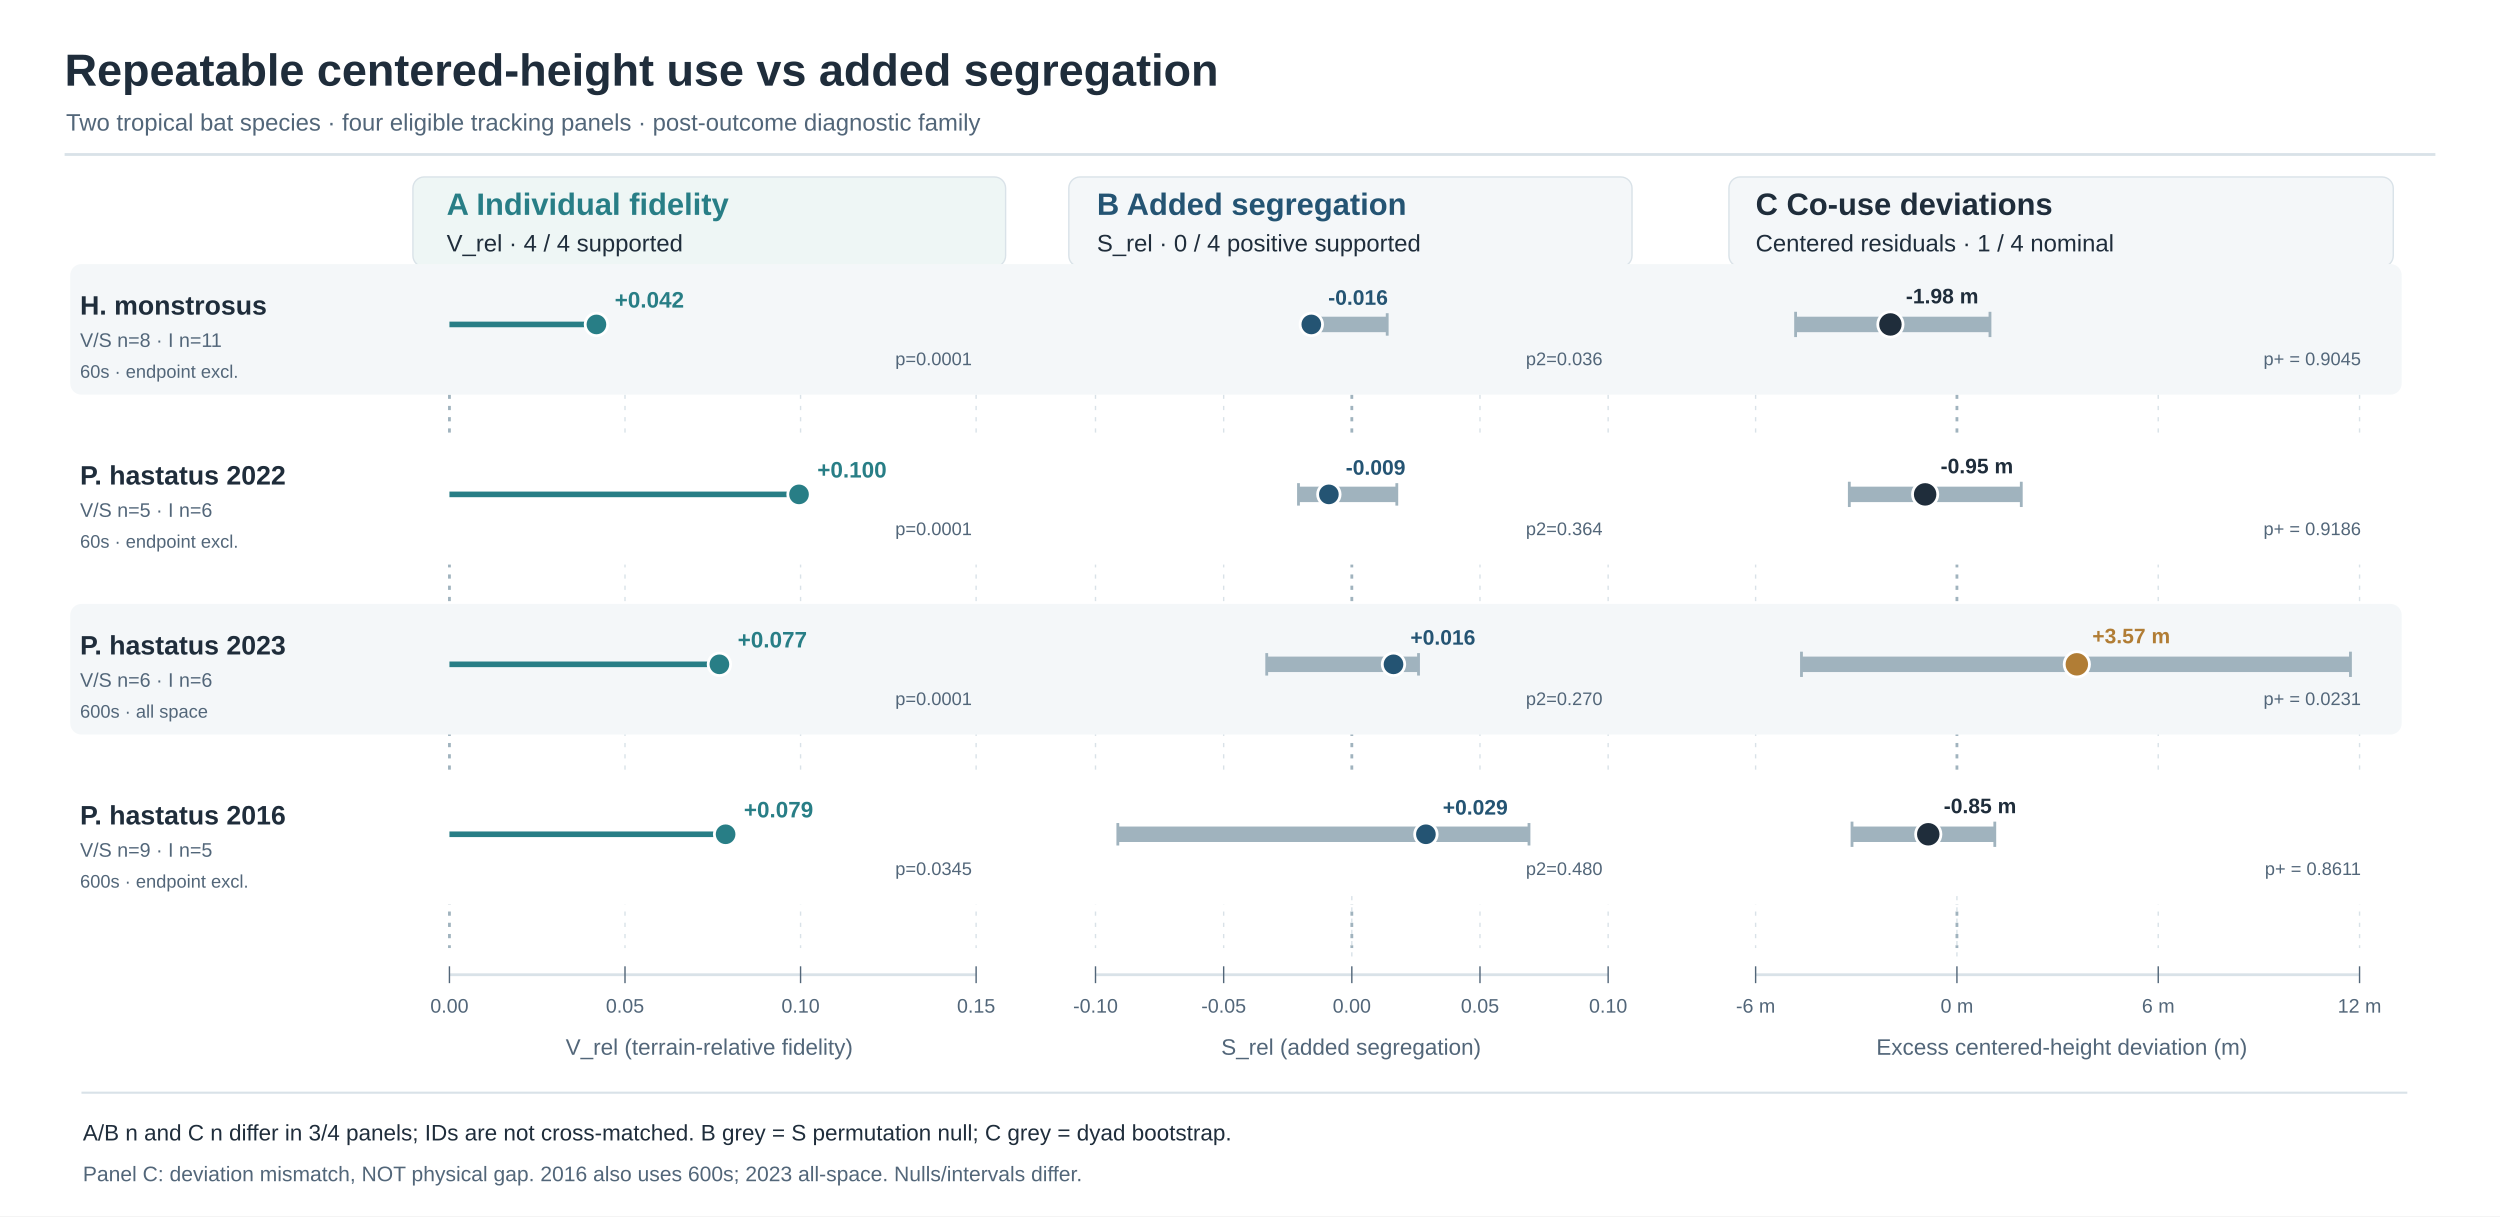
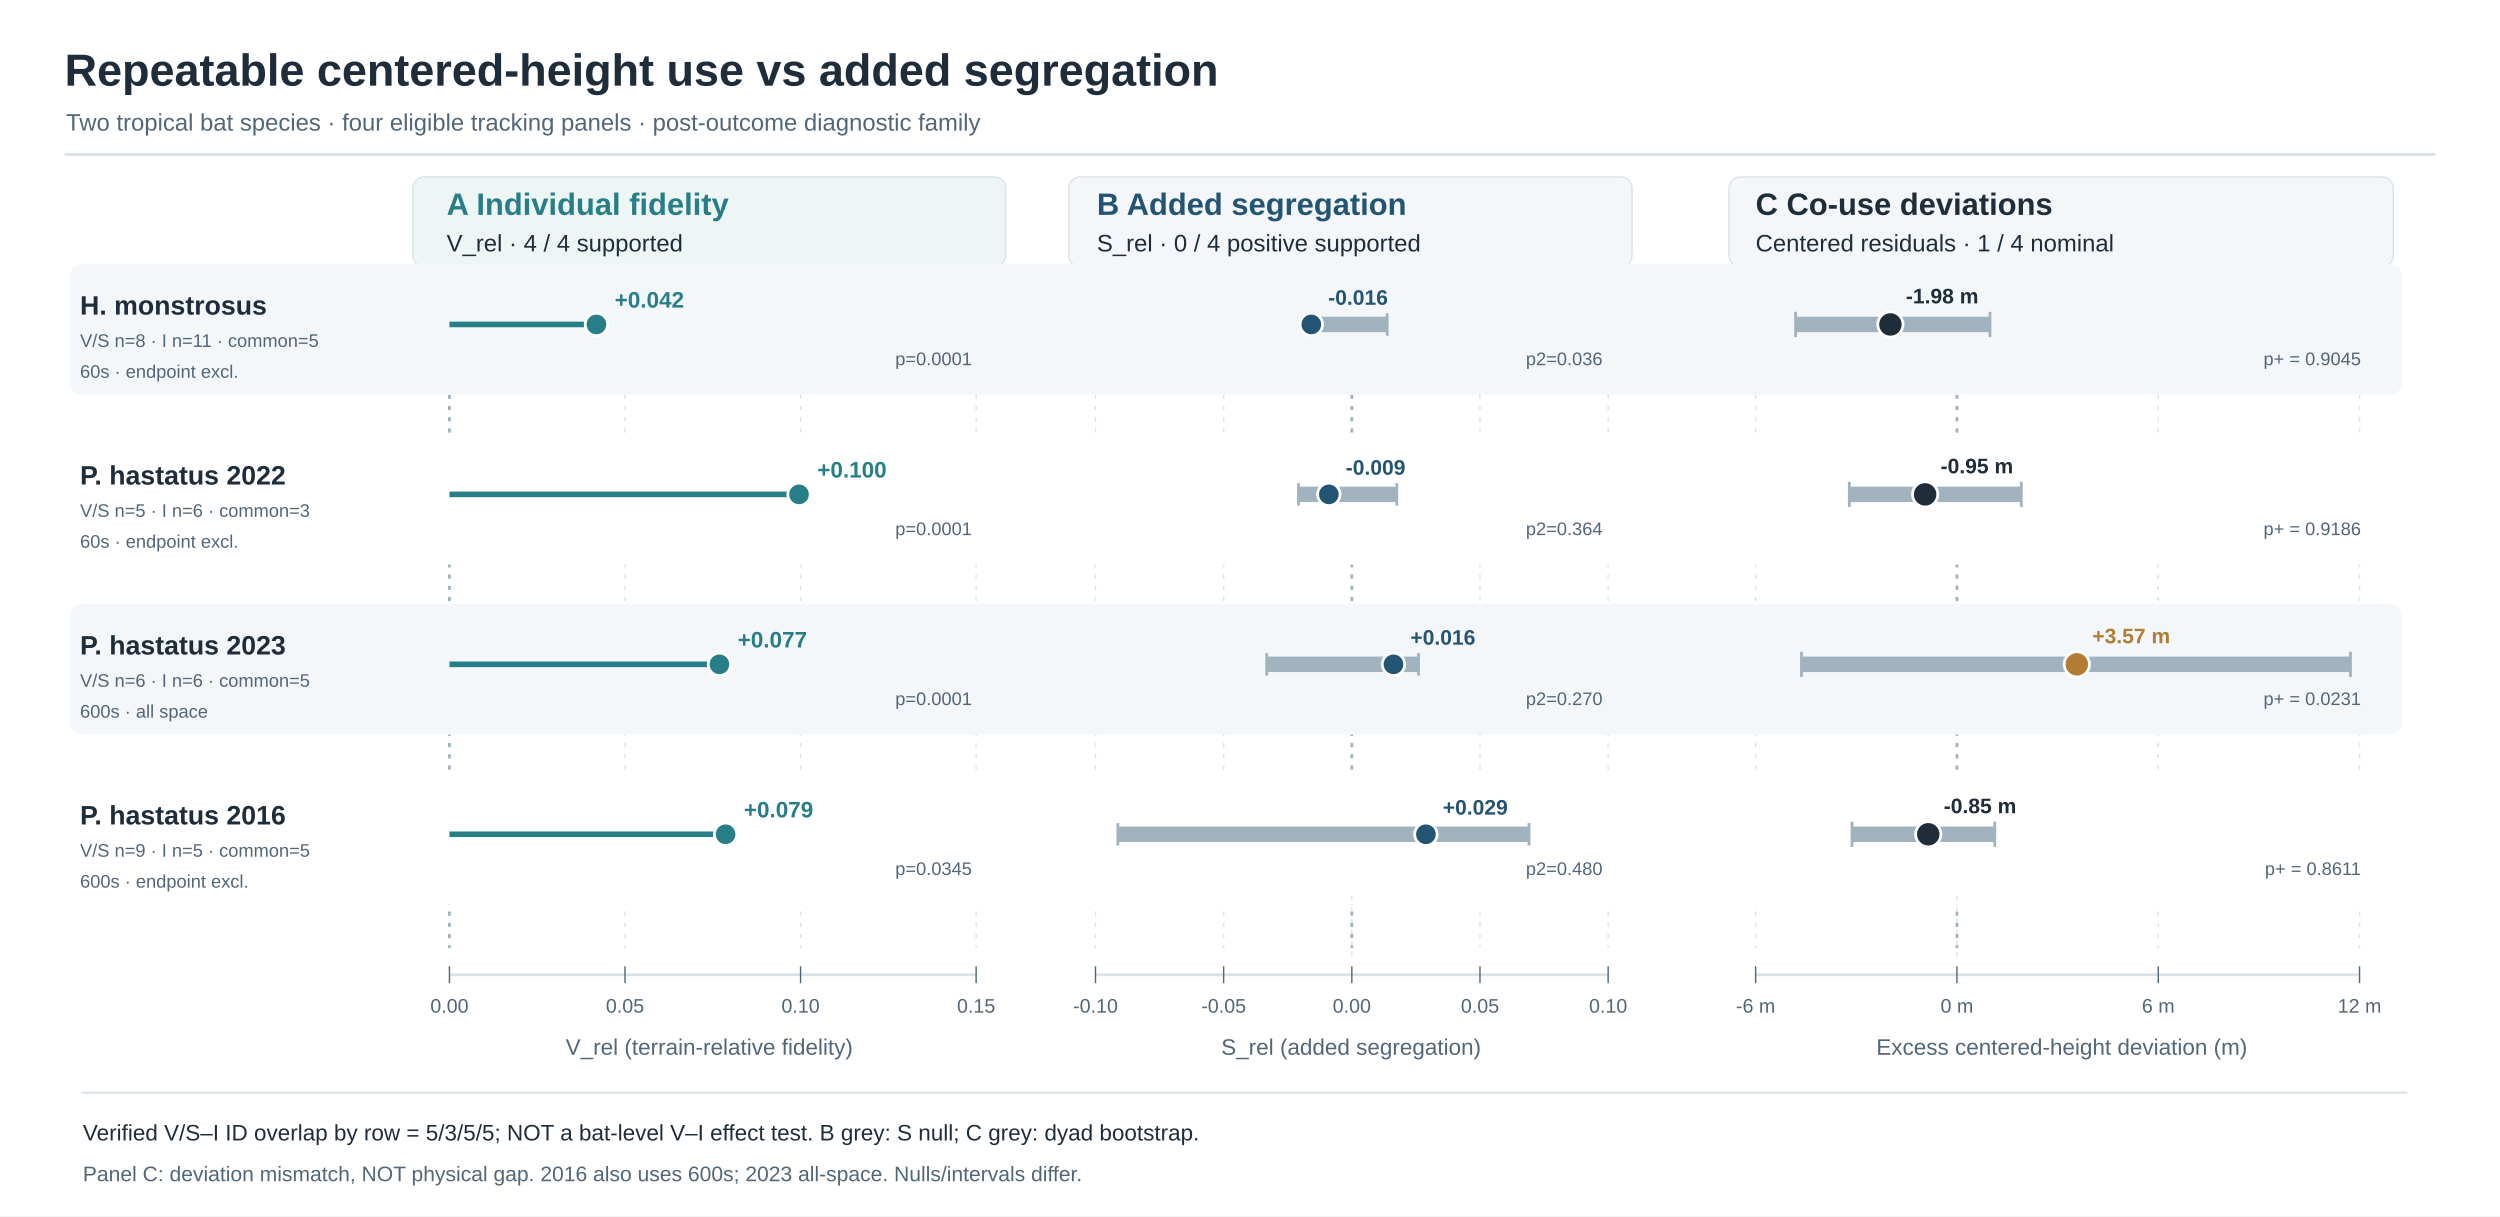
<svg xmlns="http://www.w3.org/2000/svg" width="1780" height="866" viewBox="0 0 1780 866" role="img" aria-label="Repeatable centered-height use vs added segregation">
  <rect width="1780" height="866" fill="#FFFFFF" />
  <text x="46" y="61" font-family="Arial,Helvetica,sans-serif" font-size="32" font-weight="700" fill="#1F2D3B" text-anchor="start">Repeatable centered-height use vs added segregation</text>
  <text x="47" y="93" font-family="Arial,Helvetica,sans-serif" font-size="17" font-weight="400" fill="#526679" text-anchor="start">Two tropical bat species · four eligible tracking panels · post-outcome diagnostic family</text>
  <line x1="46" y1="110" x2="1734" y2="110" stroke="#D9E2E8" stroke-width="2" />
  <rect x="294" y="126" width="422" height="64" rx="8" fill="#EEF6F5" stroke="#D9E2E8" stroke-width="1" />
  <text x="318" y="153" font-family="Arial,Helvetica,sans-serif" font-size="22" font-weight="700" fill="#287E86" text-anchor="start">A   Individual fidelity</text>
  <text x="318" y="179" font-family="Arial,Helvetica,sans-serif" font-size="17" font-weight="500" fill="#1F2D3B" text-anchor="start">V_rel · 4 / 4 supported</text>
  <rect x="761" y="126" width="401" height="64" rx="8" fill="#F4F7F9" stroke="#D9E2E8" stroke-width="1" />
  <text x="781" y="153" font-family="Arial,Helvetica,sans-serif" font-size="22" font-weight="700" fill="#245473" text-anchor="start">B   Added segregation</text>
  <text x="781" y="179" font-family="Arial,Helvetica,sans-serif" font-size="17" font-weight="500" fill="#1F2D3B" text-anchor="start">S_rel · 0 / 4 positive supported</text>
  <rect x="1231" y="126" width="473" height="64" rx="8" fill="#F4F7F9" stroke="#D9E2E8" stroke-width="1" />
  <text x="1250" y="153" font-family="Arial,Helvetica,sans-serif" font-size="22" font-weight="700" fill="#1F2D3B" text-anchor="start">C   Co-use deviations</text>
  <text x="1250" y="179" font-family="Arial,Helvetica,sans-serif" font-size="17" font-weight="500" fill="#1F2D3B" text-anchor="start">Centered residuals · 1 / 4 nominal</text>
  <line x1="320" y1="209" x2="320" y2="675" stroke="#A0B3BE" stroke-width="2" stroke-dasharray="3,5" />
  <line x1="445" y1="209" x2="445" y2="675" stroke="#D9E2E8" stroke-width="1" stroke-dasharray="3,5" />
  <line x1="570" y1="209" x2="570" y2="675" stroke="#D9E2E8" stroke-width="1" stroke-dasharray="3,5" />
  <line x1="695" y1="209" x2="695" y2="675" stroke="#D9E2E8" stroke-width="1" stroke-dasharray="3,5" />
  <line x1="780" y1="209" x2="780" y2="675" stroke="#D9E2E8" stroke-width="1" stroke-dasharray="3,5" />
  <line x1="871.25" y1="209" x2="871.25" y2="675" stroke="#D9E2E8" stroke-width="1" stroke-dasharray="3,5" />
  <line x1="962.5" y1="209" x2="962.5" y2="675" stroke="#A0B3BE" stroke-width="2" stroke-dasharray="3,5" />
  <line x1="1053.75" y1="209" x2="1053.75" y2="675" stroke="#D9E2E8" stroke-width="1" stroke-dasharray="3,5" />
  <line x1="1145" y1="209" x2="1145" y2="675" stroke="#D9E2E8" stroke-width="1" stroke-dasharray="3,5" />
  <line x1="1250" y1="209" x2="1250" y2="675" stroke="#D9E2E8" stroke-width="1" stroke-dasharray="3,5" />
  <line x1="1393.333" y1="209" x2="1393.333" y2="675" stroke="#A0B3BE" stroke-width="2" stroke-dasharray="3,5" />
  <line x1="1536.667" y1="209" x2="1536.667" y2="675" stroke="#D9E2E8" stroke-width="1" stroke-dasharray="3,5" />
  <line x1="1680" y1="209" x2="1680" y2="675" stroke="#D9E2E8" stroke-width="1" stroke-dasharray="3,5" />
  <rect x="50" y="188" width="1660" height="93" rx="8" fill="#F4F7F9" stroke="none" stroke-width="0" />
  <text x="57" y="224" font-family="Arial,Helvetica,sans-serif" font-size="19" font-weight="700" fill="#1F2D3B" text-anchor="start">H. monstrosus</text>
-   <text x="57" y="247" font-family="Arial,Helvetica,sans-serif" font-size="14" font-weight="500" fill="#526679" text-anchor="start">V/S n=8 · I n=11</text>
+   <text x="57" y="247" font-family="Arial,Helvetica,sans-serif" font-size="13" font-weight="500" fill="#526679" text-anchor="start">V/S n=8 · I n=11 · common=5</text>
  <text x="57" y="269" font-family="Arial,Helvetica,sans-serif" font-size="13" font-weight="400" fill="#526679" text-anchor="start">60s · endpoint excl.</text>
  <line x1="320" y1="231" x2="424.657" y2="231" stroke="#287E86" stroke-width="4" />
  <circle cx="424.657" cy="231" r="8" fill="#287E86" stroke="#FFFFFF" stroke-width="2" />
  <text x="437.657" y="219" font-family="Arial,Helvetica,sans-serif" font-size="16" font-weight="700" fill="#287E86" text-anchor="start">+0.042</text>
  <text x="692" y="260" font-family="Arial,Helvetica,sans-serif" font-size="13" font-weight="400" fill="#526679" text-anchor="end">p=0.0001</text>
  <line x1="933.896" y1="231" x2="987.688" y2="231" stroke="#A0B3BE" stroke-width="11" />
  <line x1="933.896" y1="223" x2="933.896" y2="239" stroke="#A0B3BE" stroke-width="2" />
  <line x1="987.688" y1="223" x2="987.688" y2="239" stroke="#A0B3BE" stroke-width="2" />
  <circle cx="933.654" cy="231" r="8" fill="#245473" stroke="#FFFFFF" stroke-width="2" />
  <text x="945.654" y="217" font-family="Arial,Helvetica,sans-serif" font-size="15" font-weight="700" fill="#245473" text-anchor="start">-0.016</text>
  <text x="1141" y="260" font-family="Arial,Helvetica,sans-serif" font-size="13" font-weight="400" fill="#526679" text-anchor="end">p2=0.036</text>
  <line x1="1278.464" y1="231" x2="1416.861" y2="231" stroke="#A0B3BE" stroke-width="11" />
  <line x1="1278.464" y1="222" x2="1278.464" y2="240" stroke="#A0B3BE" stroke-width="2" />
  <line x1="1416.861" y1="222" x2="1416.861" y2="240" stroke="#A0B3BE" stroke-width="2" />
  <circle cx="1345.968" cy="231" r="9" fill="#1F2D3B" stroke="#FFFFFF" stroke-width="2" />
  <text x="1356.968" y="216" font-family="Arial,Helvetica,sans-serif" font-size="15" font-weight="700" fill="#1F2D3B" text-anchor="start">-1.98 m</text>
  <text x="1681" y="260" font-family="Arial,Helvetica,sans-serif" font-size="13" font-weight="400" fill="#526679" text-anchor="end">p+ = 0.9045</text>
  <rect x="50" y="309" width="1660" height="93" rx="8" fill="#FFFFFF" stroke="none" stroke-width="0" />
  <text x="57" y="345" font-family="Arial,Helvetica,sans-serif" font-size="19" font-weight="700" fill="#1F2D3B" text-anchor="start">P. hastatus 2022</text>
-   <text x="57" y="368" font-family="Arial,Helvetica,sans-serif" font-size="14" font-weight="500" fill="#526679" text-anchor="start">V/S n=5 · I n=6</text>
+   <text x="57" y="368" font-family="Arial,Helvetica,sans-serif" font-size="13" font-weight="500" fill="#526679" text-anchor="start">V/S n=5 · I n=6 · common=3</text>
  <text x="57" y="390" font-family="Arial,Helvetica,sans-serif" font-size="13" font-weight="400" fill="#526679" text-anchor="start">60s · endpoint excl.</text>
  <line x1="320" y1="352" x2="568.899" y2="352" stroke="#287E86" stroke-width="4" />
  <circle cx="568.899" cy="352" r="8" fill="#287E86" stroke="#FFFFFF" stroke-width="2" />
  <text x="581.899" y="340" font-family="Arial,Helvetica,sans-serif" font-size="16" font-weight="700" fill="#287E86" text-anchor="start">+0.100</text>
  <text x="692" y="381" font-family="Arial,Helvetica,sans-serif" font-size="13" font-weight="400" fill="#526679" text-anchor="end">p=0.0001</text>
  <line x1="924.522" y1="352" x2="994.529" y2="352" stroke="#A0B3BE" stroke-width="11" />
  <line x1="924.522" y1="344" x2="924.522" y2="360" stroke="#A0B3BE" stroke-width="2" />
  <line x1="994.529" y1="344" x2="994.529" y2="360" stroke="#A0B3BE" stroke-width="2" />
  <circle cx="946.148" cy="352" r="8" fill="#245473" stroke="#FFFFFF" stroke-width="2" />
  <text x="958.148" y="338" font-family="Arial,Helvetica,sans-serif" font-size="15" font-weight="700" fill="#245473" text-anchor="start">-0.009</text>
  <text x="1141" y="381" font-family="Arial,Helvetica,sans-serif" font-size="13" font-weight="400" fill="#526679" text-anchor="end">p2=0.364</text>
  <line x1="1316.713" y1="352" x2="1439.154" y2="352" stroke="#A0B3BE" stroke-width="11" />
  <line x1="1316.713" y1="343" x2="1316.713" y2="361" stroke="#A0B3BE" stroke-width="2" />
  <line x1="1439.154" y1="343" x2="1439.154" y2="361" stroke="#A0B3BE" stroke-width="2" />
  <circle cx="1370.701" cy="352" r="9" fill="#1F2D3B" stroke="#FFFFFF" stroke-width="2" />
  <text x="1381.701" y="337" font-family="Arial,Helvetica,sans-serif" font-size="15" font-weight="700" fill="#1F2D3B" text-anchor="start">-0.95 m</text>
  <text x="1681" y="381" font-family="Arial,Helvetica,sans-serif" font-size="13" font-weight="400" fill="#526679" text-anchor="end">p+ = 0.9186</text>
  <rect x="50" y="430" width="1660" height="93" rx="8" fill="#F4F7F9" stroke="none" stroke-width="0" />
  <text x="57" y="466" font-family="Arial,Helvetica,sans-serif" font-size="19" font-weight="700" fill="#1F2D3B" text-anchor="start">P. hastatus 2023</text>
-   <text x="57" y="489" font-family="Arial,Helvetica,sans-serif" font-size="14" font-weight="500" fill="#526679" text-anchor="start">V/S n=6 · I n=6</text>
+   <text x="57" y="489" font-family="Arial,Helvetica,sans-serif" font-size="13" font-weight="500" fill="#526679" text-anchor="start">V/S n=6 · I n=6 · common=5</text>
  <text x="57" y="511" font-family="Arial,Helvetica,sans-serif" font-size="13" font-weight="400" fill="#526679" text-anchor="start">600s · all space</text>
  <line x1="320" y1="473" x2="512.217" y2="473" stroke="#287E86" stroke-width="4" />
  <circle cx="512.217" cy="473" r="8" fill="#287E86" stroke="#FFFFFF" stroke-width="2" />
  <text x="525.217" y="461" font-family="Arial,Helvetica,sans-serif" font-size="16" font-weight="700" fill="#287E86" text-anchor="start">+0.077</text>
  <text x="692" y="502" font-family="Arial,Helvetica,sans-serif" font-size="13" font-weight="400" fill="#526679" text-anchor="end">p=0.0001</text>
  <line x1="901.91" y1="473" x2="1009.986" y2="473" stroke="#A0B3BE" stroke-width="11" />
  <line x1="901.91" y1="465" x2="901.91" y2="481" stroke="#A0B3BE" stroke-width="2" />
  <line x1="1009.986" y1="465" x2="1009.986" y2="481" stroke="#A0B3BE" stroke-width="2" />
  <circle cx="992.174" cy="473" r="8" fill="#245473" stroke="#FFFFFF" stroke-width="2" />
  <text x="1004.174" y="459" font-family="Arial,Helvetica,sans-serif" font-size="15" font-weight="700" fill="#245473" text-anchor="start">+0.016</text>
  <text x="1141" y="502" font-family="Arial,Helvetica,sans-serif" font-size="13" font-weight="400" fill="#526679" text-anchor="end">p2=0.270</text>
  <line x1="1282.65" y1="473" x2="1673.532" y2="473" stroke="#A0B3BE" stroke-width="11" />
  <line x1="1282.65" y1="464" x2="1282.65" y2="482" stroke="#A0B3BE" stroke-width="2" />
  <line x1="1673.532" y1="464" x2="1673.532" y2="482" stroke="#A0B3BE" stroke-width="2" />
  <circle cx="1478.706" cy="473" r="9" fill="#B17D35" stroke="#FFFFFF" stroke-width="2" />
  <text x="1489.706" y="458" font-family="Arial,Helvetica,sans-serif" font-size="15" font-weight="700" fill="#B17D35" text-anchor="start">+3.57 m</text>
  <text x="1681" y="502" font-family="Arial,Helvetica,sans-serif" font-size="13" font-weight="400" fill="#526679" text-anchor="end">p+ = 0.0231</text>
  <rect x="50" y="551" width="1660" height="93" rx="8" fill="#FFFFFF" stroke="none" stroke-width="0" />
  <text x="57" y="587" font-family="Arial,Helvetica,sans-serif" font-size="19" font-weight="700" fill="#1F2D3B" text-anchor="start">P. hastatus 2016</text>
-   <text x="57" y="610" font-family="Arial,Helvetica,sans-serif" font-size="14" font-weight="500" fill="#526679" text-anchor="start">V/S n=9 · I n=5</text>
+   <text x="57" y="610" font-family="Arial,Helvetica,sans-serif" font-size="13" font-weight="500" fill="#526679" text-anchor="start">V/S n=9 · I n=5 · common=5</text>
  <text x="57" y="632" font-family="Arial,Helvetica,sans-serif" font-size="13" font-weight="400" fill="#526679" text-anchor="start">600s · endpoint excl.</text>
  <line x1="320" y1="594" x2="516.625" y2="594" stroke="#287E86" stroke-width="4" />
  <circle cx="516.625" cy="594" r="8" fill="#287E86" stroke="#FFFFFF" stroke-width="2" />
  <text x="529.625" y="582" font-family="Arial,Helvetica,sans-serif" font-size="16" font-weight="700" fill="#287E86" text-anchor="start">+0.079</text>
  <text x="692" y="623" font-family="Arial,Helvetica,sans-serif" font-size="13" font-weight="400" fill="#526679" text-anchor="end">p=0.0345</text>
  <line x1="795.896" y1="594" x2="1088.644" y2="594" stroke="#A0B3BE" stroke-width="11" />
  <line x1="795.896" y1="586" x2="795.896" y2="602" stroke="#A0B3BE" stroke-width="2" />
  <line x1="1088.644" y1="586" x2="1088.644" y2="602" stroke="#A0B3BE" stroke-width="2" />
  <circle cx="1015.243" cy="594" r="8" fill="#245473" stroke="#FFFFFF" stroke-width="2" />
  <text x="1027.243" y="580" font-family="Arial,Helvetica,sans-serif" font-size="15" font-weight="700" fill="#245473" text-anchor="start">+0.029</text>
  <text x="1141" y="623" font-family="Arial,Helvetica,sans-serif" font-size="13" font-weight="400" fill="#526679" text-anchor="end">p2=0.480</text>
  <line x1="1318.636" y1="594" x2="1420.289" y2="594" stroke="#A0B3BE" stroke-width="11" />
  <line x1="1318.636" y1="585" x2="1318.636" y2="603" stroke="#A0B3BE" stroke-width="2" />
  <line x1="1420.289" y1="585" x2="1420.289" y2="603" stroke="#A0B3BE" stroke-width="2" />
  <circle cx="1372.929" cy="594" r="9" fill="#1F2D3B" stroke="#FFFFFF" stroke-width="2" />
  <text x="1383.929" y="579" font-family="Arial,Helvetica,sans-serif" font-size="15" font-weight="700" fill="#1F2D3B" text-anchor="start">-0.85 m</text>
  <text x="1681" y="623" font-family="Arial,Helvetica,sans-serif" font-size="13" font-weight="400" fill="#526679" text-anchor="end">p+ = 0.8611</text>
  <line x1="320" y1="694" x2="695" y2="694" stroke="#D9E2E8" stroke-width="2" />
  <line x1="320" y1="688" x2="320" y2="700" stroke="#526679" stroke-width="1" />
  <text x="320" y="721" font-family="Arial,Helvetica,sans-serif" font-size="14" font-weight="400" fill="#526679" text-anchor="middle">0.00</text>
  <line x1="445" y1="688" x2="445" y2="700" stroke="#526679" stroke-width="1" />
  <text x="445" y="721" font-family="Arial,Helvetica,sans-serif" font-size="14" font-weight="400" fill="#526679" text-anchor="middle">0.05</text>
  <line x1="570" y1="688" x2="570" y2="700" stroke="#526679" stroke-width="1" />
  <text x="570" y="721" font-family="Arial,Helvetica,sans-serif" font-size="14" font-weight="400" fill="#526679" text-anchor="middle">0.10</text>
  <line x1="695" y1="688" x2="695" y2="700" stroke="#526679" stroke-width="1" />
  <text x="695" y="721" font-family="Arial,Helvetica,sans-serif" font-size="14" font-weight="400" fill="#526679" text-anchor="middle">0.15</text>
  <line x1="780" y1="694" x2="1145" y2="694" stroke="#D9E2E8" stroke-width="2" />
  <line x1="780" y1="688" x2="780" y2="700" stroke="#526679" stroke-width="1" />
  <text x="780" y="721" font-family="Arial,Helvetica,sans-serif" font-size="14" font-weight="400" fill="#526679" text-anchor="middle">-0.10</text>
  <line x1="871.25" y1="688" x2="871.25" y2="700" stroke="#526679" stroke-width="1" />
  <text x="871.25" y="721" font-family="Arial,Helvetica,sans-serif" font-size="14" font-weight="400" fill="#526679" text-anchor="middle">-0.05</text>
  <line x1="962.5" y1="688" x2="962.5" y2="700" stroke="#526679" stroke-width="1" />
  <text x="962.5" y="721" font-family="Arial,Helvetica,sans-serif" font-size="14" font-weight="400" fill="#526679" text-anchor="middle">0.00</text>
  <line x1="1053.75" y1="688" x2="1053.75" y2="700" stroke="#526679" stroke-width="1" />
  <text x="1053.75" y="721" font-family="Arial,Helvetica,sans-serif" font-size="14" font-weight="400" fill="#526679" text-anchor="middle">0.05</text>
  <line x1="1145" y1="688" x2="1145" y2="700" stroke="#526679" stroke-width="1" />
  <text x="1145" y="721" font-family="Arial,Helvetica,sans-serif" font-size="14" font-weight="400" fill="#526679" text-anchor="middle">0.10</text>
  <line x1="962.5" y1="681" x2="962.5" y2="634" stroke="#D9E2E8" stroke-width="1" stroke-dasharray="3,5" />
  <line x1="1250" y1="694" x2="1680" y2="694" stroke="#D9E2E8" stroke-width="2" />
  <line x1="1250" y1="688" x2="1250" y2="700" stroke="#526679" stroke-width="1" />
  <text x="1250" y="721" font-family="Arial,Helvetica,sans-serif" font-size="14" font-weight="400" fill="#526679" text-anchor="middle">-6 m</text>
  <line x1="1393.333" y1="688" x2="1393.333" y2="700" stroke="#526679" stroke-width="1" />
  <text x="1393.333" y="721" font-family="Arial,Helvetica,sans-serif" font-size="14" font-weight="400" fill="#526679" text-anchor="middle">0 m</text>
  <line x1="1536.667" y1="688" x2="1536.667" y2="700" stroke="#526679" stroke-width="1" />
  <text x="1536.667" y="721" font-family="Arial,Helvetica,sans-serif" font-size="14" font-weight="400" fill="#526679" text-anchor="middle">6 m</text>
  <line x1="1680" y1="688" x2="1680" y2="700" stroke="#526679" stroke-width="1" />
  <text x="1680" y="721" font-family="Arial,Helvetica,sans-serif" font-size="14" font-weight="400" fill="#526679" text-anchor="middle">12 m</text>
  <line x1="1393.333" y1="681" x2="1393.333" y2="634" stroke="#D9E2E8" stroke-width="1" stroke-dasharray="3,5" />
  <text x="505" y="751" font-family="Arial,Helvetica,sans-serif" font-size="16" font-weight="500" fill="#526679" text-anchor="middle">V_rel (terrain-relative fidelity)</text>
  <text x="962" y="751" font-family="Arial,Helvetica,sans-serif" font-size="16" font-weight="500" fill="#526679" text-anchor="middle">S_rel (added segregation)</text>
  <text x="1468" y="751" font-family="Arial,Helvetica,sans-serif" font-size="16" font-weight="500" fill="#526679" text-anchor="middle">Excess centered-height deviation (m)</text>
  <line x1="58" y1="778" x2="1714" y2="778" stroke="#D9E2E8" stroke-width="1.5" />
-   <text x="59" y="812" font-family="Arial,Helvetica,sans-serif" font-size="16" font-weight="500" fill="#1F2D3B" text-anchor="start">A/B n and C n differ in 3/4 panels; IDs are not cross-matched. B grey = S permutation null; C grey = dyad bootstrap.</text>
+   <text x="59" y="812" font-family="Arial,Helvetica,sans-serif" font-size="16" font-weight="500" fill="#1F2D3B" text-anchor="start">Verified V/S–I ID overlap by row = 5/3/5/5; NOT a bat-level V–I effect test. B grey: S null; C grey: dyad bootstrap.</text>
  <text x="59" y="841" font-family="Arial,Helvetica,sans-serif" font-size="15" font-weight="400" fill="#526679" text-anchor="start">Panel C: deviation mismatch, NOT physical gap. 2016 also uses 600s; 2023 all-space. Nulls/intervals differ.</text>
</svg>
